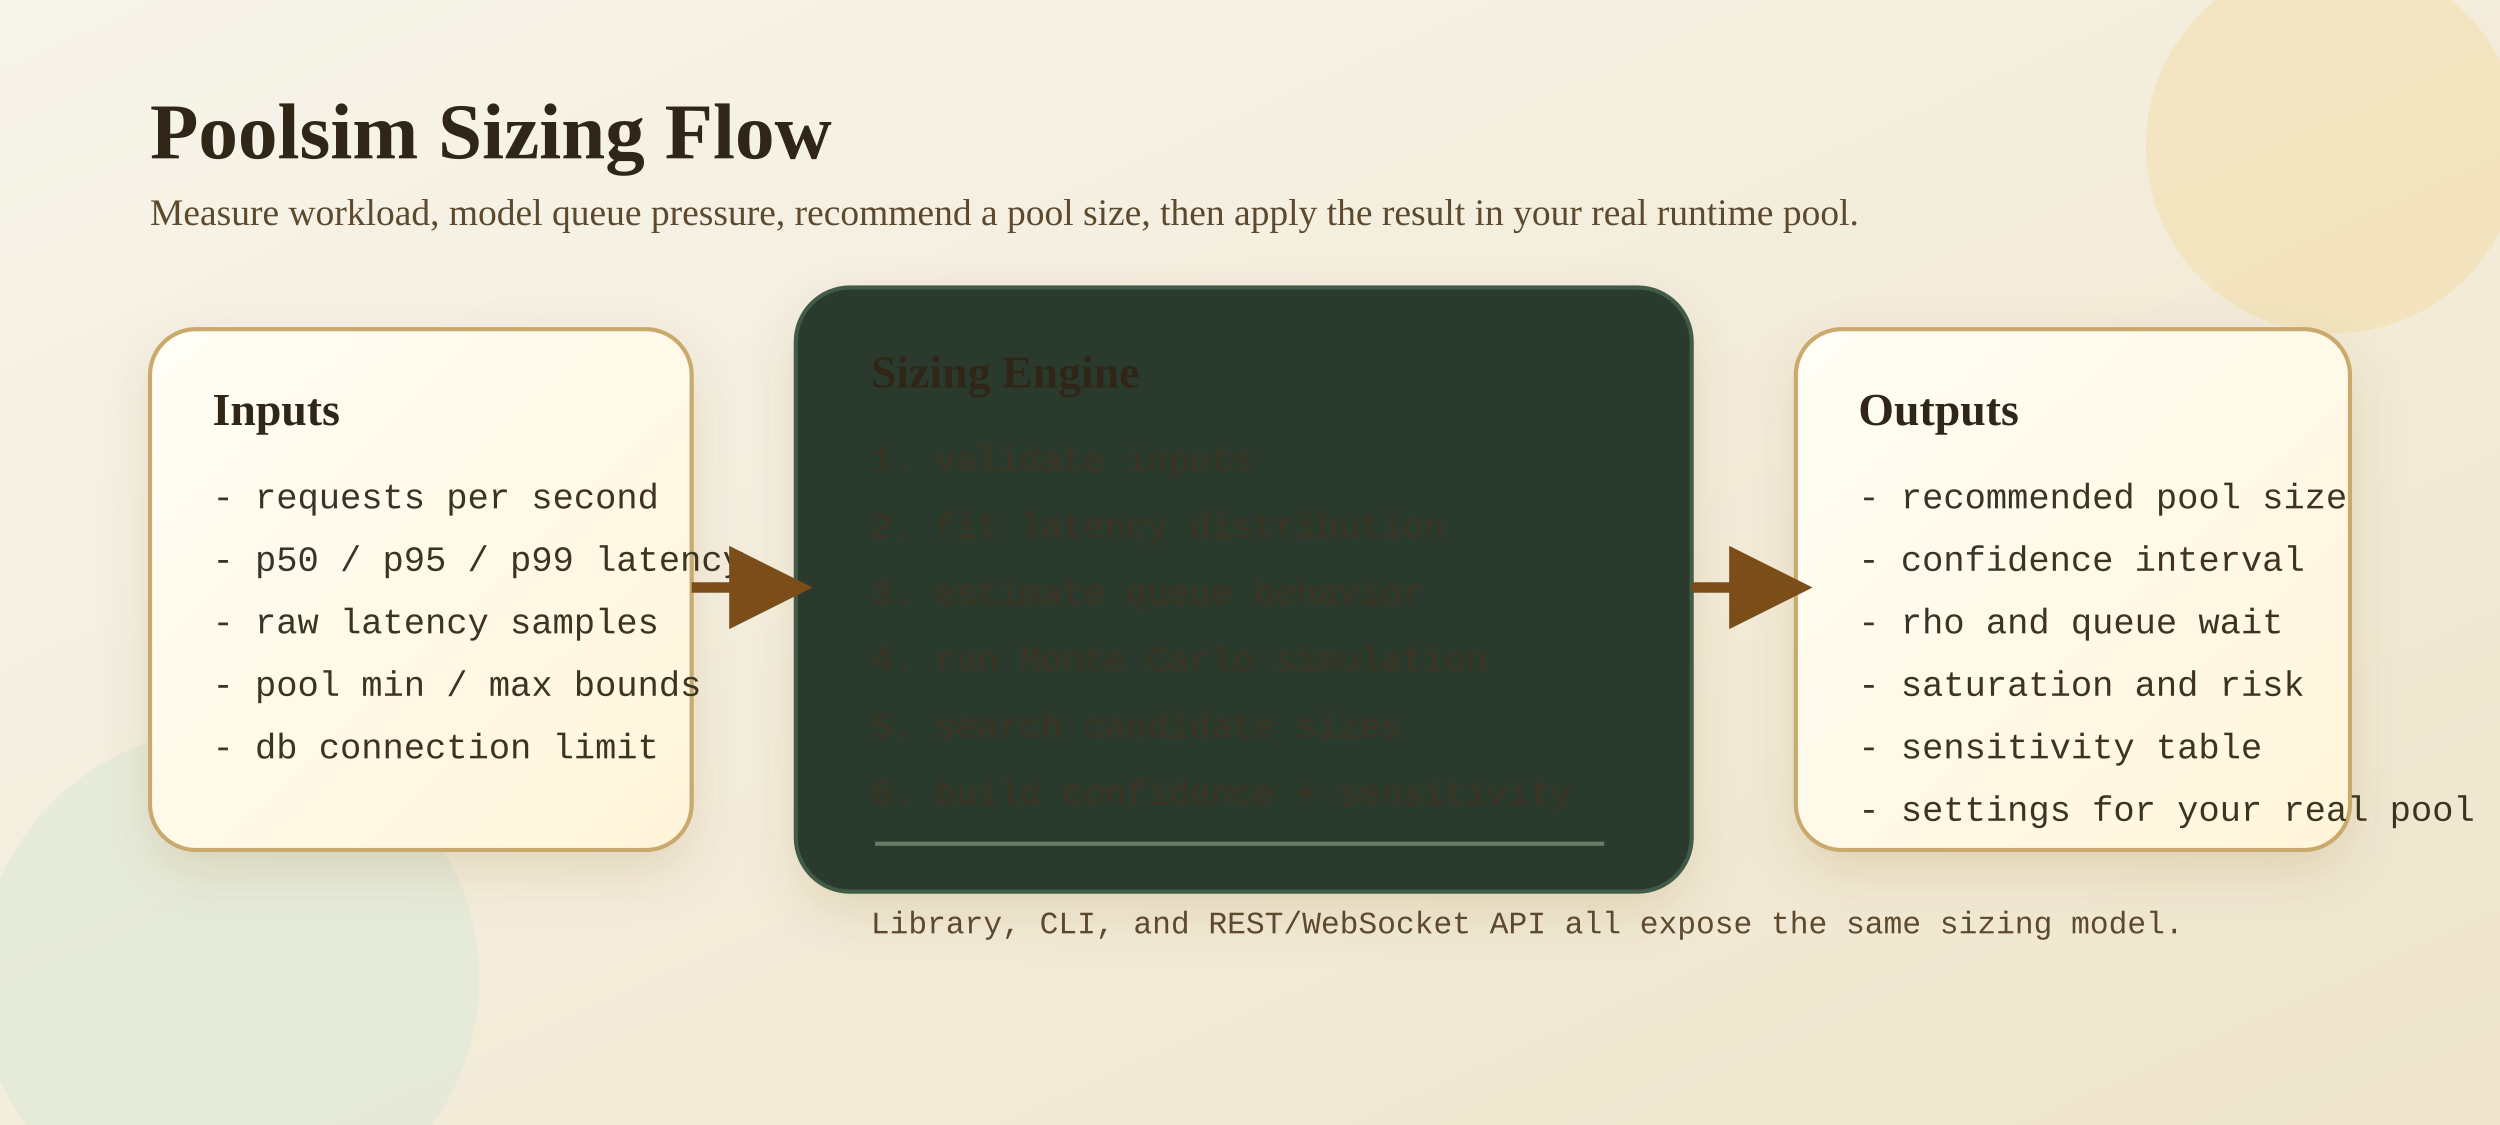
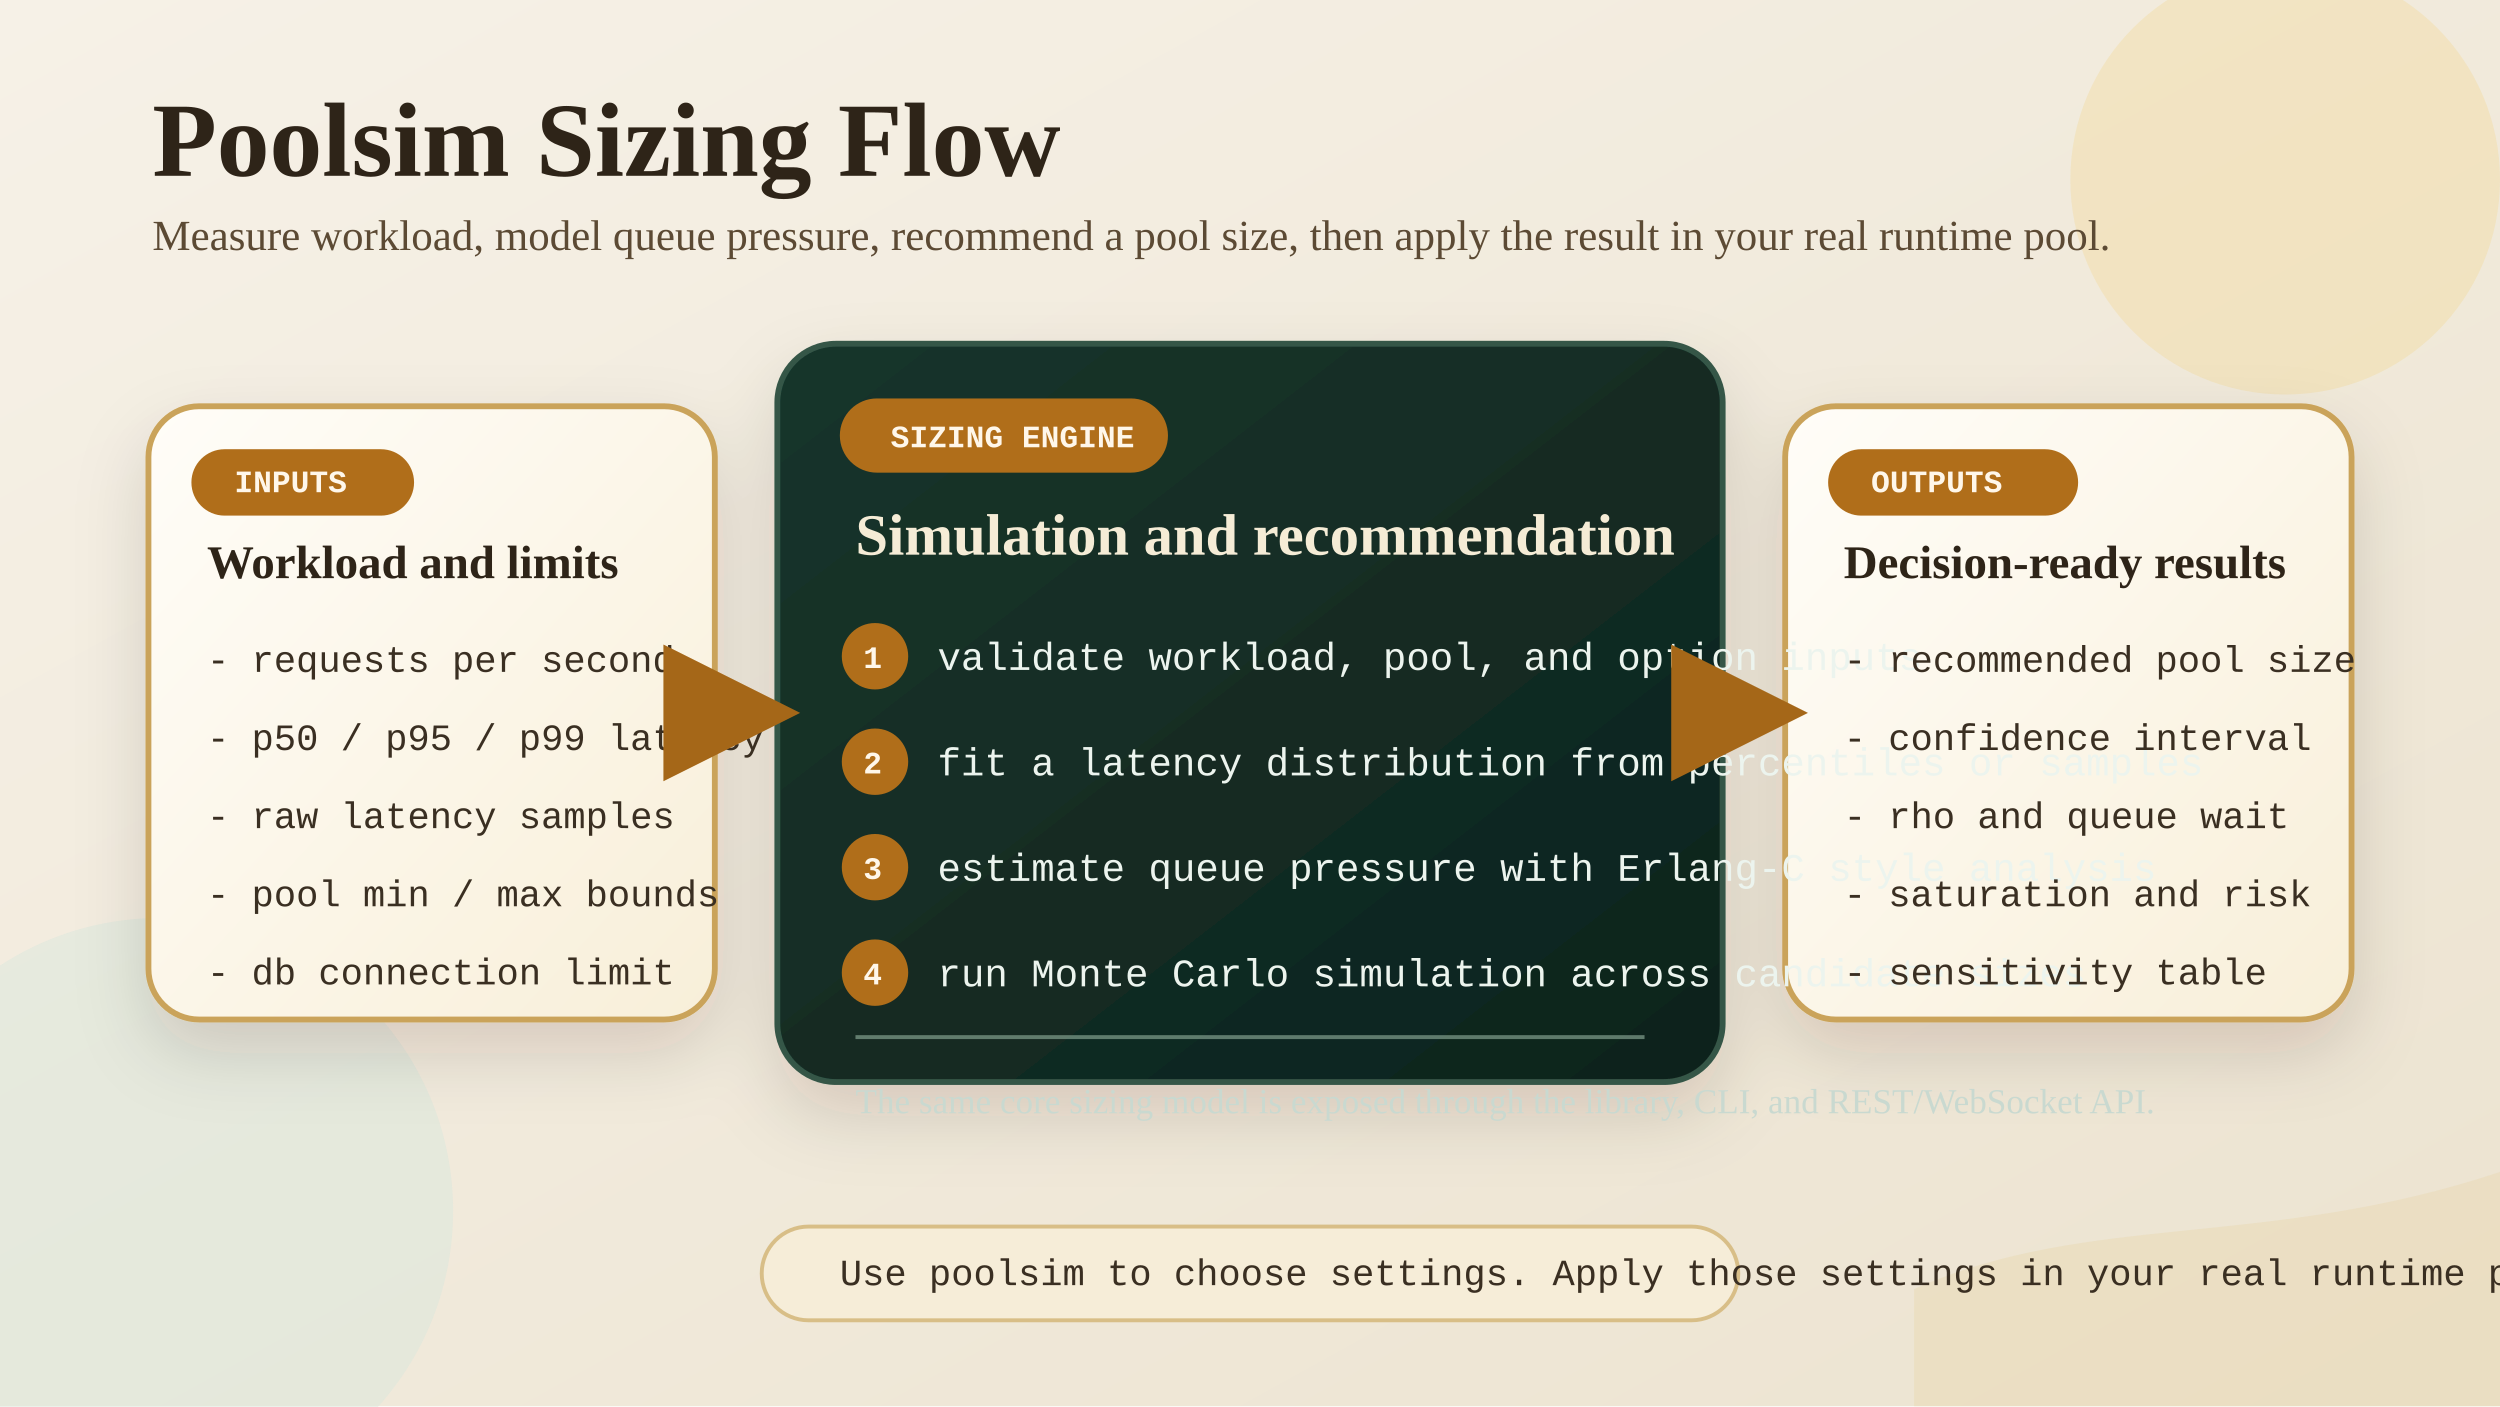
- <svg xmlns="http://www.w3.org/2000/svg" width="1200" height="540" viewBox="0 0 1200 540" role="img" aria-labelledby="title desc">
+ <svg xmlns="http://www.w3.org/2000/svg" width="1280" height="720" viewBox="0 0 1280 720" role="img" aria-labelledby="title desc">
  <defs>
    <linearGradient id="bg" x1="0%" y1="0%" x2="100%" y2="100%">
-       <stop offset="0%" stop-color="#f7f4ea" />
-       <stop offset="100%" stop-color="#efe5cc" />
+       <stop offset="0%" stop-color="#f6f1e7" />
+       <stop offset="100%" stop-color="#ece3d0" />
    </linearGradient>
-     <linearGradient id="panel" x1="0%" y1="0%" x2="100%" y2="100%">
-       <stop offset="0%" stop-color="#fffdf6" />
-       <stop offset="100%" stop-color="#fff5da" />
+     <linearGradient id="engine" x1="0%" y1="0%" x2="100%" y2="100%">
+       <stop offset="0%" stop-color="#14352b" />
+       <stop offset="100%" stop-color="#10231d" />
+     </linearGradient>
+     <linearGradient id="card" x1="0%" y1="0%" x2="100%" y2="100%">
+       <stop offset="0%" stop-color="#fffdf8" />
+       <stop offset="100%" stop-color="#f8efd9" />
    </linearGradient>
    <filter id="shadow" x="-20%" y="-20%" width="140%" height="140%">
-       <feDropShadow dx="0" dy="10" stdDeviation="12" flood-color="#7b5b1a" flood-opacity="0.14" />
+       <feDropShadow dx="0" dy="16" stdDeviation="18" flood-color="#2c2213" flood-opacity="0.14" />
    </filter>
-     <marker id="arrow" viewBox="0 0 10 10" refX="8" refY="5" markerWidth="8" markerHeight="8" orient="auto-start-reverse">
-       <path d="M 0 0 L 10 5 L 0 10 z" fill="#7b4d18" />
+     <marker id="arrow" viewBox="0 0 12 12" refX="10" refY="6" markerWidth="10" markerHeight="10" orient="auto-start-reverse">
+       <path d="M 0 0 L 12 6 L 0 12 z" fill="#a56718" />
    </marker>
    <style>
-       .title { font: 700 38px Georgia, "Times New Roman", serif; fill: #2f2618; }
-       .subtitle { font: 400 18px Georgia, "Times New Roman", serif; fill: #5d4a2e; }
-       .box-title { font: 700 22px Georgia, "Times New Roman", serif; fill: #2f2618; }
-       .body { font: 400 17px "Courier New", Courier, monospace; fill: #3d3323; }
-       .small { font: 400 15px "Courier New", Courier, monospace; fill: #5d4a2e; }
+       .title { font: 700 54px Georgia, "Times New Roman", serif; fill: #2e2418; }
+       .subtitle { font: 400 22px Georgia, "Times New Roman", serif; fill: #5c4a34; }
+       .card-title { font: 700 24px Georgia, "Times New Roman", serif; fill: #2e2418; }
+       .card-copy { font: 400 19px "Courier New", Courier, monospace; fill: #3a2f22; }
+       .engine-title { font: 700 30px Georgia, "Times New Roman", serif; fill: #f5ecd6; }
+       .engine-copy { font: 400 20px "Courier New", Courier, monospace; fill: #ecf4ee; }
+       .engine-note { font: 400 18px Georgia, "Times New Roman", serif; fill: #c9d9d0; }
+       .badge-text { font: 700 16px "Courier New", Courier, monospace; fill: #fff7ea; }
    </style>
  </defs>
-   <rect width="1200" height="540" fill="url(#bg)" />
-   <circle cx="1120" cy="70" r="90" fill="#f3d690" opacity="0.35" />
-   <circle cx="110" cy="470" r="120" fill="#d6e6d7" opacity="0.45" />
-   <text x="72" y="76" class="title">Poolsim Sizing Flow</text>
-   <text x="72" y="108" class="subtitle">Measure workload, model queue pressure, recommend a pool size, then apply the result in your real runtime pool.</text>
+   <rect width="1280" height="720" fill="url(#bg)" />
+   <circle cx="1170" cy="92" r="110" fill="#f2d791" opacity="0.34" />
+   <circle cx="82" cy="620" r="150" fill="#d7e6dc" opacity="0.46" />
+   <path d="M 980 660 C 1070 620, 1160 640, 1280 600 L 1280 720 L 980 720 Z" fill="#e7d7ae" opacity="0.42" />
+   <text x="78" y="90" class="title">Poolsim Sizing Flow</text>
+   <text x="78" y="128" class="subtitle">Measure workload, model queue pressure, recommend a pool size, then apply the result in your real runtime pool.</text>
  <g filter="url(#shadow)">
-     <rect x="72" y="158" width="260" height="250" rx="22" fill="url(#panel)" stroke="#caa96d" stroke-width="2" />
-     <rect x="382" y="138" width="430" height="290" rx="26" fill="#2b3a2e" stroke="#415b47" stroke-width="2" />
-     <rect x="862" y="158" width="266" height="250" rx="22" fill="url(#panel)" stroke="#caa96d" stroke-width="2" />
+     <rect x="76" y="208" width="290" height="314" rx="26" fill="url(#card)" stroke="#caa35a" stroke-width="3" />
+     <rect x="398" y="176" width="484" height="378" rx="30" fill="url(#engine)" stroke="#355647" stroke-width="3" />
+     <rect x="914" y="208" width="290" height="314" rx="26" fill="url(#card)" stroke="#caa35a" stroke-width="3" />
  </g>
-   <text x="102" y="204" class="box-title">Inputs</text>
-   <text x="102" y="244" class="body">- requests per second</text>
-   <text x="102" y="274" class="body">- p50 / p95 / p99 latency</text>
-   <text x="102" y="304" class="body">- raw latency samples</text>
-   <text x="102" y="334" class="body">- pool min / max bounds</text>
-   <text x="102" y="364" class="body">- db connection limit</text>
-   <text x="418" y="186" class="box-title" fill="#f9efcf">Sizing Engine</text>
-   <text x="418" y="226" class="body" fill="#e7dbbc">1. validate inputs</text>
-   <text x="418" y="258" class="body" fill="#e7dbbc">2. fit latency distribution</text>
-   <text x="418" y="290" class="body" fill="#e7dbbc">3. estimate queue behavior</text>
-   <text x="418" y="322" class="body" fill="#e7dbbc">4. run Monte Carlo simulation</text>
-   <text x="418" y="354" class="body" fill="#e7dbbc">5. search candidate sizes</text>
-   <text x="418" y="386" class="body" fill="#e7dbbc">6. build confidence + sensitivity</text>
-   <rect x="420" y="404" width="350" height="2" fill="#a5bc9d" opacity="0.5" />
-   <text x="418" y="448" class="small" fill="#d7cfbd">Library, CLI, and REST/WebSocket API all expose the same sizing model.</text>
-   <text x="892" y="204" class="box-title">Outputs</text>
-   <text x="892" y="244" class="body">- recommended pool size</text>
-   <text x="892" y="274" class="body">- confidence interval</text>
-   <text x="892" y="304" class="body">- rho and queue wait</text>
-   <text x="892" y="334" class="body">- saturation and risk</text>
-   <text x="892" y="364" class="body">- sensitivity table</text>
-   <text x="892" y="394" class="body">- settings for your real pool</text>
-   <path d="M 332 282 C 350 282, 360 282, 382 282" fill="none" stroke="#7b4d18" stroke-width="5" marker-end="url(#arrow)" />
-   <path d="M 812 282 C 832 282, 840 282, 862 282" fill="none" stroke="#7b4d18" stroke-width="5" marker-end="url(#arrow)" />
+   <rect x="98" y="230" width="114" height="34" rx="17" fill="#b06e1a" />
+   <text x="120" y="252" class="badge-text">INPUTS</text>
+   <text x="106" y="296" class="card-title">Workload and limits</text>
+   <text x="106" y="344" class="card-copy">- requests per second</text>
+   <text x="106" y="384" class="card-copy">- p50 / p95 / p99 latency</text>
+   <text x="106" y="424" class="card-copy">- raw latency samples</text>
+   <text x="106" y="464" class="card-copy">- pool min / max bounds</text>
+   <text x="106" y="504" class="card-copy">- db connection limit</text>
+   <rect x="430" y="204" width="168" height="38" rx="19" fill="#b06e1a" />
+   <text x="456" y="229" class="badge-text">SIZING ENGINE</text>
+   <text x="438" y="284" class="engine-title">Simulation and recommendation</text>
+   <circle cx="448" cy="336" r="17" fill="#b06e1a" />
+   <text x="442" y="342" class="badge-text">1</text>
+   <text x="480" y="343" class="engine-copy">validate workload, pool, and option inputs</text>
+   <circle cx="448" cy="390" r="17" fill="#b06e1a" />
+   <text x="442" y="396" class="badge-text">2</text>
+   <text x="480" y="397" class="engine-copy">fit a latency distribution from percentiles or samples</text>
+   <circle cx="448" cy="444" r="17" fill="#b06e1a" />
+   <text x="442" y="450" class="badge-text">3</text>
+   <text x="480" y="451" class="engine-copy">estimate queue pressure with Erlang-C style analysis</text>
+   <circle cx="448" cy="498" r="17" fill="#b06e1a" />
+   <text x="442" y="504" class="badge-text">4</text>
+   <text x="480" y="505" class="engine-copy">run Monte Carlo simulation across candidate sizes</text>
+   <rect x="438" y="530" width="404" height="2" fill="#89a795" opacity="0.65" />
+   <text x="438" y="570" class="engine-note">The same core sizing model is exposed through the library, CLI, and REST/WebSocket API.</text>
+   <rect x="936" y="230" width="128" height="34" rx="17" fill="#b06e1a" />
+   <text x="958" y="252" class="badge-text">OUTPUTS</text>
+   <text x="944" y="296" class="card-title">Decision-ready results</text>
+   <text x="944" y="344" class="card-copy">- recommended pool size</text>
+   <text x="944" y="384" class="card-copy">- confidence interval</text>
+   <text x="944" y="424" class="card-copy">- rho and queue wait</text>
+   <text x="944" y="464" class="card-copy">- saturation and risk</text>
+   <text x="944" y="504" class="card-copy">- sensitivity table</text>
+   <path d="M 366 365 C 380 365, 388 365, 398 365" fill="none" stroke="#a56718" stroke-width="7" marker-end="url(#arrow)" />
+   <path d="M 882 365 C 894 365, 902 365, 914 365" fill="none" stroke="#a56718" stroke-width="7" marker-end="url(#arrow)" />
+   <rect x="390" y="628" width="500" height="48" rx="24" fill="#f6edd8" stroke="#d8be87" stroke-width="2" />
+   <text x="430" y="658" class="card-copy">Use poolsim to choose settings. Apply those settings in your real runtime pool.</text>
</svg>
